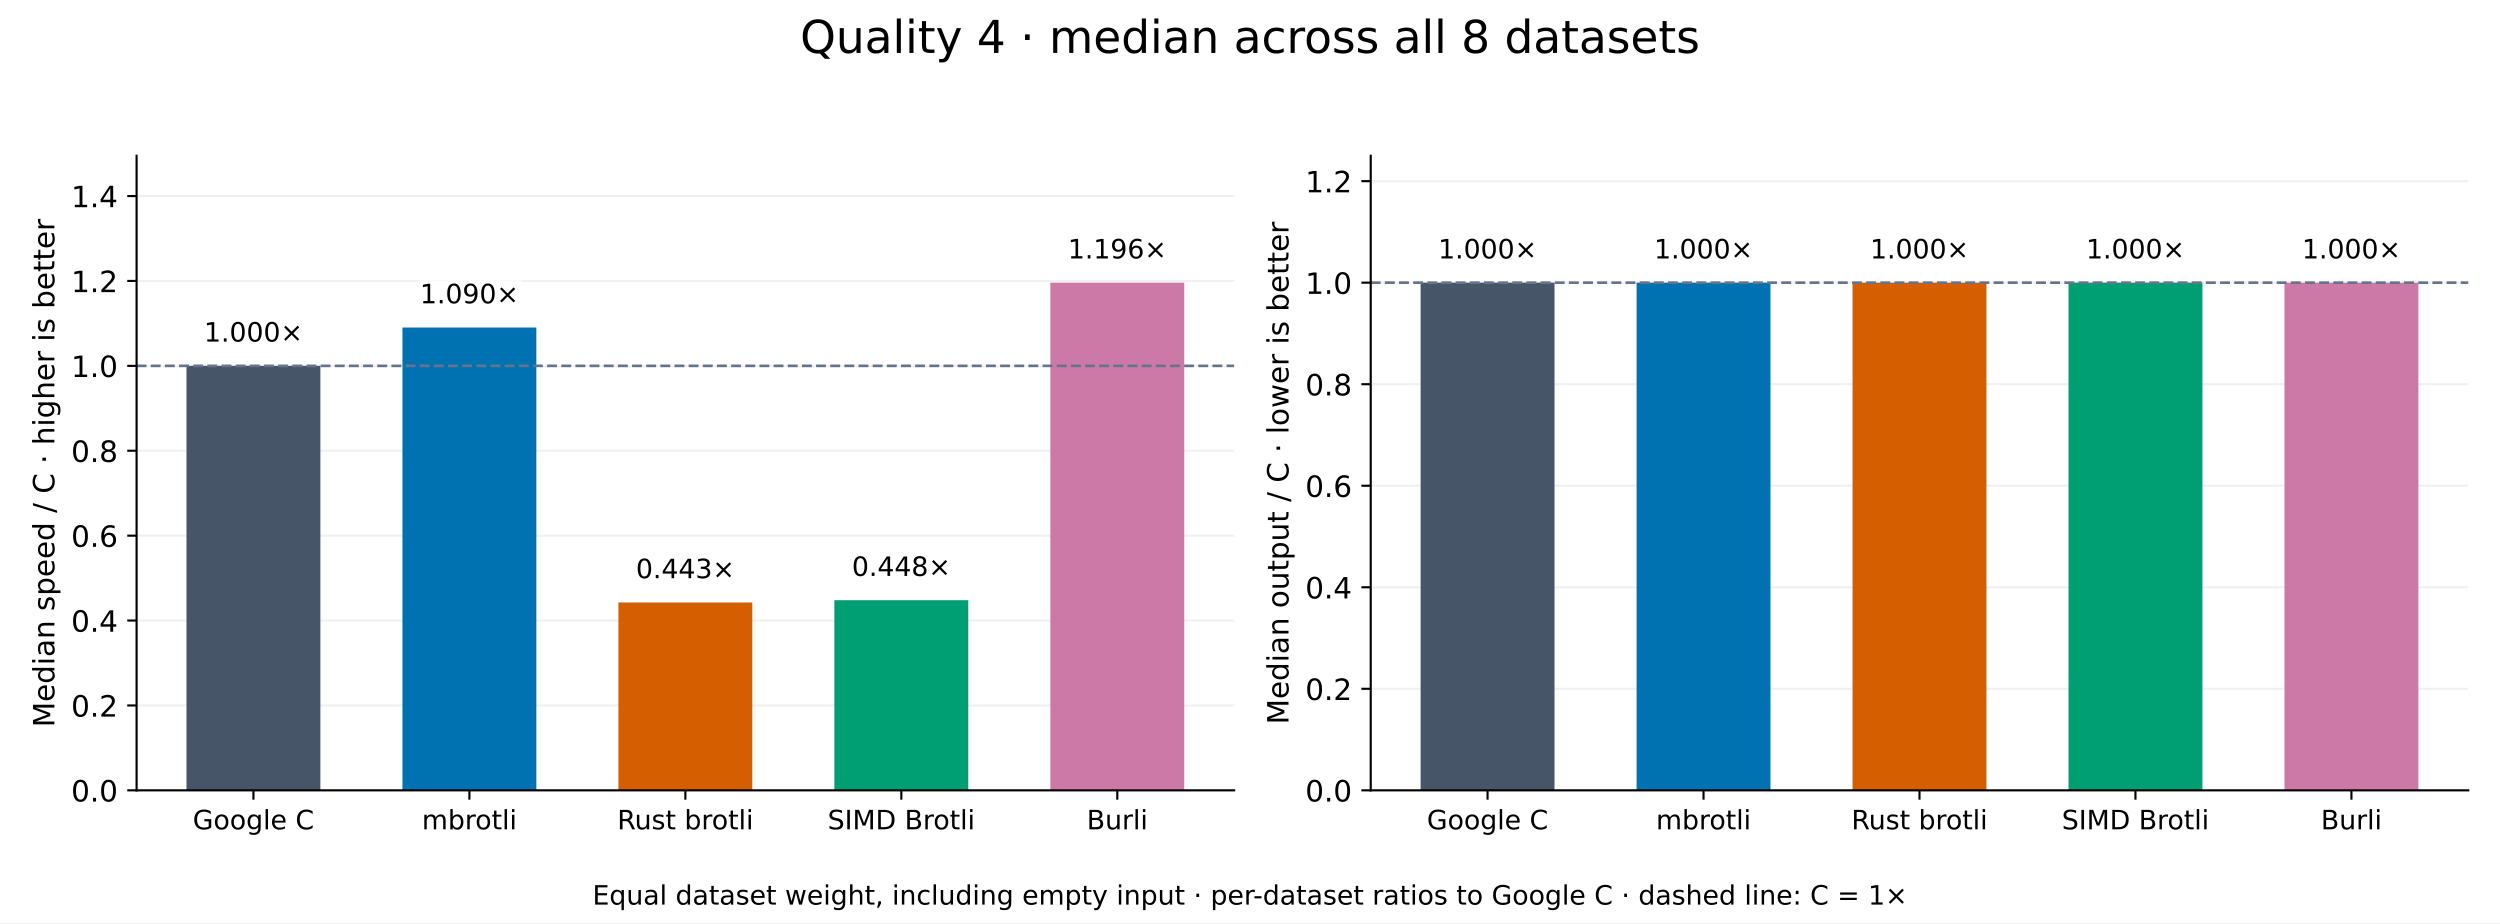
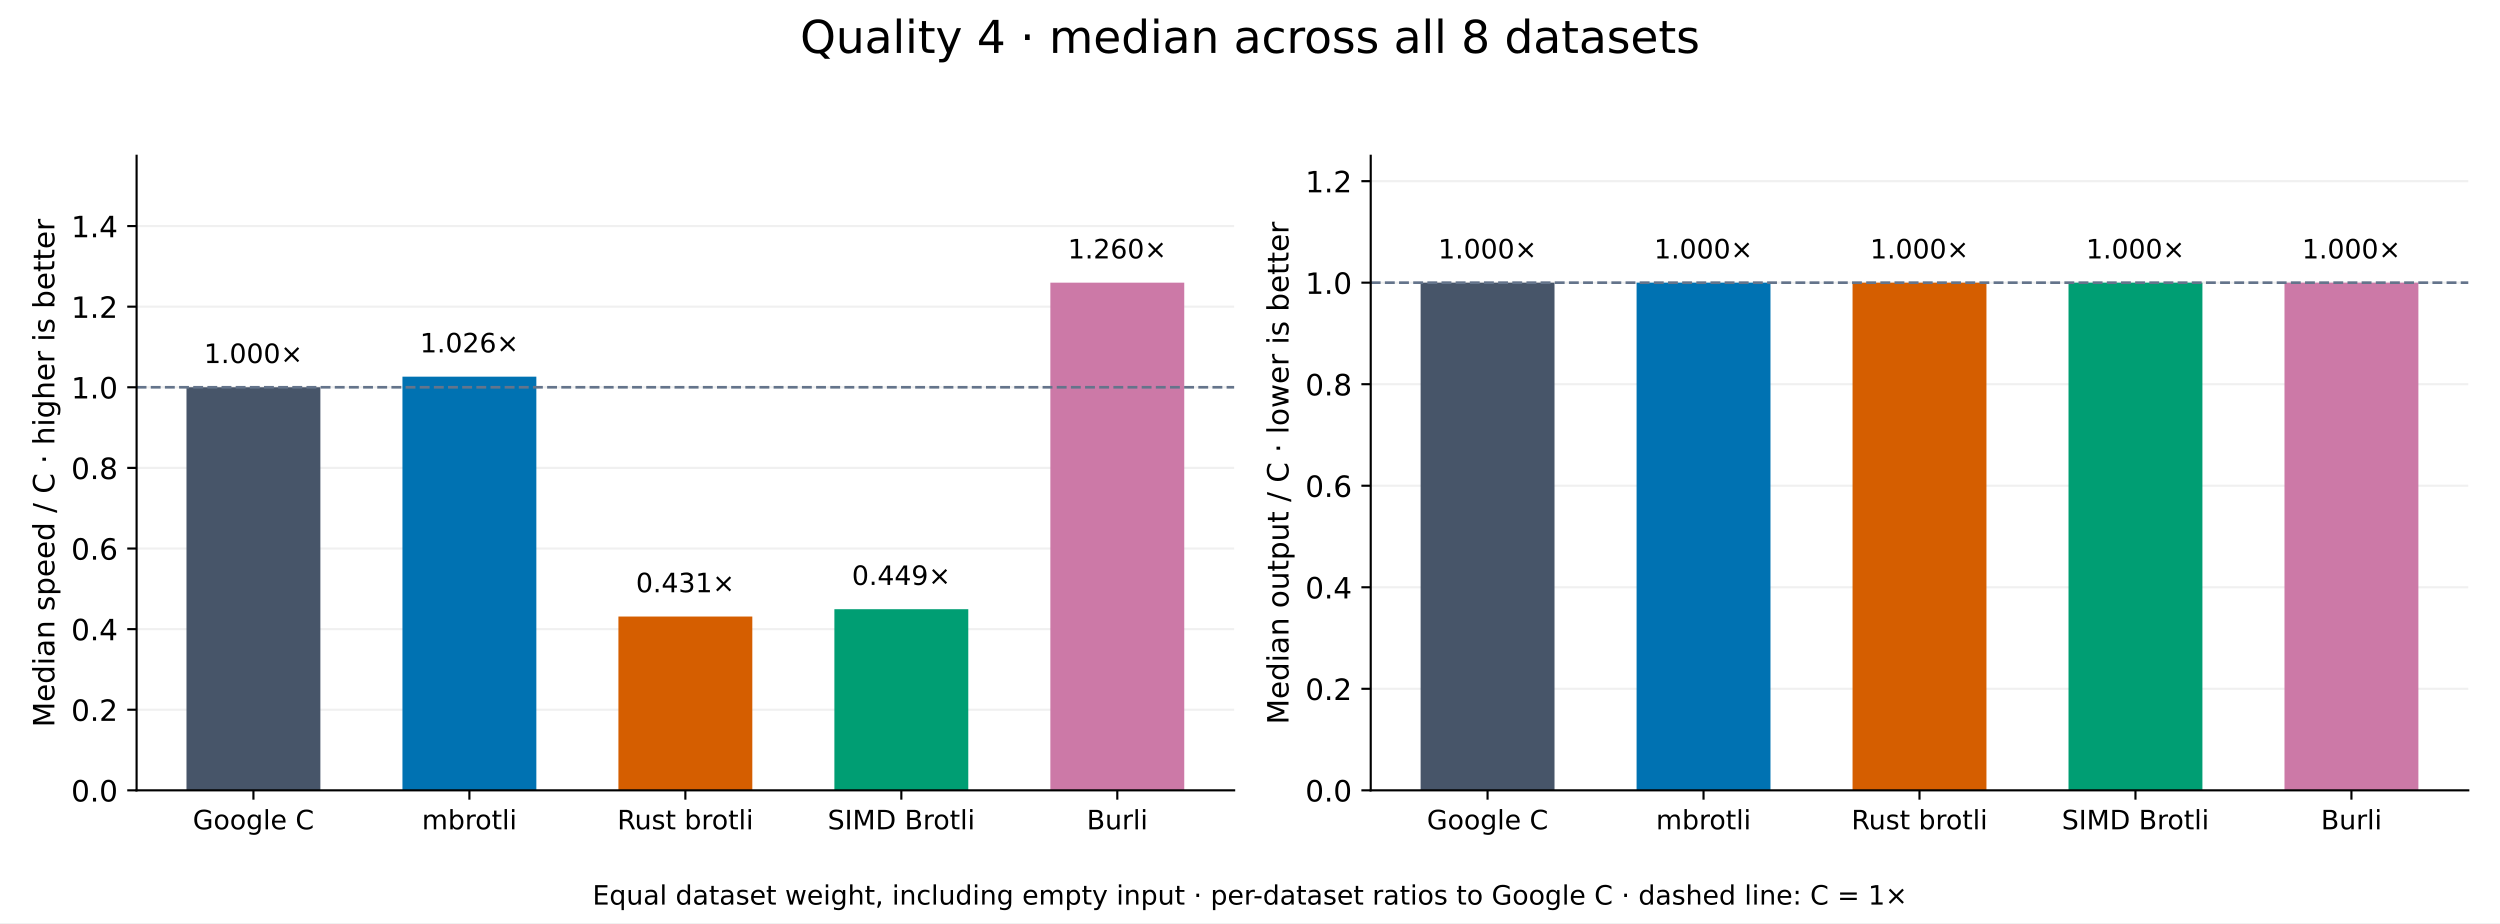
<svg xmlns="http://www.w3.org/2000/svg" xmlns:xlink="http://www.w3.org/1999/xlink" width="936pt" height="345.6pt" viewBox="0 0 936 345.6" version="1.1">
  <defs>
    <style type="text/css">*{stroke-linejoin: round; stroke-linecap: butt}</style>
  </defs>
  <g id="figure_1">
    <g id="patch_1">
      <path d="M 0 345.6 L 936 345.6 L 936 0 L 0 0 z " style="fill: #ffffff" />
    </g>
    <g id="axes_1">
      <g id="patch_2">
        <path d="M 51.14 295.904 L 462.06 295.904 L 462.06 58.32 L 51.14 58.32 z " style="fill: #ffffff" />
      </g>
      <g id="matplotlib.axis_1">
        <g id="xtick_1">
          <g id="line2d_1">
            <defs>
              <path id="m98f23d96c9" d="M 0 0 L 0 3.5 " style="stroke: #000000; stroke-width: 0.8" />
            </defs>
            <g>
              <use xlink:href="#m98f23d96c9" x="94.884" y="295.904" style="stroke: #000000; stroke-width: 0.8" />
            </g>
          </g>
          <g id="text_1">
            <text style="font-size: 10px; font-family: 'DejaVu Sans', 'Bitstream Vera Sans', 'Computer Modern Sans Serif', 'Lucida Grande', 'Verdana', 'Geneva', 'Lucid', 'Arial', 'Helvetica', 'Avant Garde', sans-serif; text-anchor: middle" x="94.884" y="310.502" transform="rotate(-0 94.88414 310.5024)">Google C</text>
          </g>
        </g>
        <g id="xtick_2">
          <g id="line2d_2">
            <g>
              <use xlink:href="#m98f23d96c9" x="175.742" y="295.904" style="stroke: #000000; stroke-width: 0.8" />
            </g>
          </g>
          <g id="text_2">
            <text style="font-size: 10px; font-family: 'DejaVu Sans', 'Bitstream Vera Sans', 'Computer Modern Sans Serif', 'Lucida Grande', 'Verdana', 'Geneva', 'Lucid', 'Arial', 'Helvetica', 'Avant Garde', sans-serif; text-anchor: middle" x="175.742" y="310.502" transform="rotate(-0 175.7421 310.5024)">mbrotli</text>
          </g>
        </g>
        <g id="xtick_3">
          <g id="line2d_3">
            <g>
              <use xlink:href="#m98f23d96c9" x="256.6" y="295.904" style="stroke: #000000; stroke-width: 0.8" />
            </g>
          </g>
          <g id="text_3">
            <text style="font-size: 10px; font-family: 'DejaVu Sans', 'Bitstream Vera Sans', 'Computer Modern Sans Serif', 'Lucida Grande', 'Verdana', 'Geneva', 'Lucid', 'Arial', 'Helvetica', 'Avant Garde', sans-serif; text-anchor: middle" x="256.6" y="310.502" transform="rotate(-0 256.6 310.5024)">Rust brotli</text>
          </g>
        </g>
        <g id="xtick_4">
          <g id="line2d_4">
            <g>
              <use xlink:href="#m98f23d96c9" x="337.458" y="295.904" style="stroke: #000000; stroke-width: 0.8" />
            </g>
          </g>
          <g id="text_4">
            <text style="font-size: 10px; font-family: 'DejaVu Sans', 'Bitstream Vera Sans', 'Computer Modern Sans Serif', 'Lucida Grande', 'Verdana', 'Geneva', 'Lucid', 'Arial', 'Helvetica', 'Avant Garde', sans-serif; text-anchor: middle" x="337.458" y="310.502" transform="rotate(-0 337.4579 310.5024)">SIMD Brotli</text>
          </g>
        </g>
        <g id="xtick_5">
          <g id="line2d_5">
            <g>
              <use xlink:href="#m98f23d96c9" x="418.316" y="295.904" style="stroke: #000000; stroke-width: 0.8" />
            </g>
          </g>
          <g id="text_5">
            <text style="font-size: 10px; font-family: 'DejaVu Sans', 'Bitstream Vera Sans', 'Computer Modern Sans Serif', 'Lucida Grande', 'Verdana', 'Geneva', 'Lucid', 'Arial', 'Helvetica', 'Avant Garde', sans-serif; text-anchor: middle" x="418.316" y="310.502" transform="rotate(-0 418.3159 310.5024)">Burli</text>
          </g>
        </g>
      </g>
      <g id="matplotlib.axis_2">
        <g id="ytick_1">
          <g id="line2d_6">
            <path d="M 51.14 295.904 L 462.06 295.904 " clip-path="url(#p202fe9cc14)" style="fill: none; stroke: #b0b0b0; stroke-opacity: 0.18; stroke-width: 0.8; stroke-linecap: square" />
          </g>
          <g id="line2d_7">
            <defs>
              <path id="m8744dde736" d="M 0 0 L -3.5 0 " style="stroke: #000000; stroke-width: 0.8" />
            </defs>
            <g>
              <use xlink:href="#m8744dde736" x="51.14" y="295.904" style="stroke: #000000; stroke-width: 0.8" />
            </g>
          </g>
          <g id="text_6">
            <text style="font-size: 11px; font-family: 'DejaVu Sans', 'Bitstream Vera Sans', 'Computer Modern Sans Serif', 'Lucida Grande', 'Verdana', 'Geneva', 'Lucid', 'Arial', 'Helvetica', 'Avant Garde', sans-serif; text-anchor: end" x="44.14" y="300.083" transform="rotate(-0 44.14 300.0831)">0.0</text>
          </g>
        </g>
        <g id="ytick_2">
          <g id="line2d_8">
-             <path d="M 51.14 264.118 L 462.06 264.118 " clip-path="url(#p202fe9cc14)" style="fill: none; stroke: #b0b0b0; stroke-opacity: 0.18; stroke-width: 0.8; stroke-linecap: square" />
+             <path d="M 51.14 265.724 L 462.06 265.724 " clip-path="url(#p202fe9cc14)" style="fill: none; stroke: #b0b0b0; stroke-opacity: 0.18; stroke-width: 0.8; stroke-linecap: square" />
          </g>
          <g id="line2d_9">
            <g>
-               <use xlink:href="#m8744dde736" x="51.14" y="264.118" style="stroke: #000000; stroke-width: 0.8" />
+               <use xlink:href="#m8744dde736" x="51.14" y="265.724" style="stroke: #000000; stroke-width: 0.8" />
            </g>
          </g>
          <g id="text_7">
-             <text style="font-size: 11px; font-family: 'DejaVu Sans', 'Bitstream Vera Sans', 'Computer Modern Sans Serif', 'Lucida Grande', 'Verdana', 'Geneva', 'Lucid', 'Arial', 'Helvetica', 'Avant Garde', sans-serif; text-anchor: end" x="44.14" y="268.297" transform="rotate(-0 44.14 268.2973)">0.2</text>
+             <text style="font-size: 11px; font-family: 'DejaVu Sans', 'Bitstream Vera Sans', 'Computer Modern Sans Serif', 'Lucida Grande', 'Verdana', 'Geneva', 'Lucid', 'Arial', 'Helvetica', 'Avant Garde', sans-serif; text-anchor: end" x="44.14" y="269.903" transform="rotate(-0 44.14 269.9028)">0.2</text>
          </g>
        </g>
        <g id="ytick_3">
          <g id="line2d_10">
-             <path d="M 51.14 232.332 L 462.06 232.332 " clip-path="url(#p202fe9cc14)" style="fill: none; stroke: #b0b0b0; stroke-opacity: 0.18; stroke-width: 0.8; stroke-linecap: square" />
+             <path d="M 51.14 235.543 L 462.06 235.543 " clip-path="url(#p202fe9cc14)" style="fill: none; stroke: #b0b0b0; stroke-opacity: 0.18; stroke-width: 0.8; stroke-linecap: square" />
          </g>
          <g id="line2d_11">
            <g>
-               <use xlink:href="#m8744dde736" x="51.14" y="232.332" style="stroke: #000000; stroke-width: 0.8" />
+               <use xlink:href="#m8744dde736" x="51.14" y="235.543" style="stroke: #000000; stroke-width: 0.8" />
            </g>
          </g>
          <g id="text_8">
-             <text style="font-size: 11px; font-family: 'DejaVu Sans', 'Bitstream Vera Sans', 'Computer Modern Sans Serif', 'Lucida Grande', 'Verdana', 'Geneva', 'Lucid', 'Arial', 'Helvetica', 'Avant Garde', sans-serif; text-anchor: end" x="44.14" y="236.511" transform="rotate(-0 44.14 236.5115)">0.4</text>
+             <text style="font-size: 11px; font-family: 'DejaVu Sans', 'Bitstream Vera Sans', 'Computer Modern Sans Serif', 'Lucida Grande', 'Verdana', 'Geneva', 'Lucid', 'Arial', 'Helvetica', 'Avant Garde', sans-serif; text-anchor: end" x="44.14" y="239.722" transform="rotate(-0 44.14 239.7225)">0.4</text>
          </g>
        </g>
        <g id="ytick_4">
          <g id="line2d_12">
-             <path d="M 51.14 200.546 L 462.06 200.546 " clip-path="url(#p202fe9cc14)" style="fill: none; stroke: #b0b0b0; stroke-opacity: 0.18; stroke-width: 0.8; stroke-linecap: square" />
+             <path d="M 51.14 205.363 L 462.06 205.363 " clip-path="url(#p202fe9cc14)" style="fill: none; stroke: #b0b0b0; stroke-opacity: 0.18; stroke-width: 0.8; stroke-linecap: square" />
          </g>
          <g id="line2d_13">
            <g>
-               <use xlink:href="#m8744dde736" x="51.14" y="200.546" style="stroke: #000000; stroke-width: 0.8" />
+               <use xlink:href="#m8744dde736" x="51.14" y="205.363" style="stroke: #000000; stroke-width: 0.8" />
            </g>
          </g>
          <g id="text_9">
-             <text style="font-size: 11px; font-family: 'DejaVu Sans', 'Bitstream Vera Sans', 'Computer Modern Sans Serif', 'Lucida Grande', 'Verdana', 'Geneva', 'Lucid', 'Arial', 'Helvetica', 'Avant Garde', sans-serif; text-anchor: end" x="44.14" y="204.726" transform="rotate(-0 44.14 204.7256)">0.6</text>
+             <text style="font-size: 11px; font-family: 'DejaVu Sans', 'Bitstream Vera Sans', 'Computer Modern Sans Serif', 'Lucida Grande', 'Verdana', 'Geneva', 'Lucid', 'Arial', 'Helvetica', 'Avant Garde', sans-serif; text-anchor: end" x="44.14" y="209.542" transform="rotate(-0 44.14 209.5421)">0.6</text>
          </g>
        </g>
        <g id="ytick_5">
          <g id="line2d_14">
-             <path d="M 51.14 168.761 L 462.06 168.761 " clip-path="url(#p202fe9cc14)" style="fill: none; stroke: #b0b0b0; stroke-opacity: 0.18; stroke-width: 0.8; stroke-linecap: square" />
+             <path d="M 51.14 175.183 L 462.06 175.183 " clip-path="url(#p202fe9cc14)" style="fill: none; stroke: #b0b0b0; stroke-opacity: 0.18; stroke-width: 0.8; stroke-linecap: square" />
          </g>
          <g id="line2d_15">
            <g>
-               <use xlink:href="#m8744dde736" x="51.14" y="168.761" style="stroke: #000000; stroke-width: 0.8" />
+               <use xlink:href="#m8744dde736" x="51.14" y="175.183" style="stroke: #000000; stroke-width: 0.8" />
            </g>
          </g>
          <g id="text_10">
-             <text style="font-size: 11px; font-family: 'DejaVu Sans', 'Bitstream Vera Sans', 'Computer Modern Sans Serif', 'Lucida Grande', 'Verdana', 'Geneva', 'Lucid', 'Arial', 'Helvetica', 'Avant Garde', sans-serif; text-anchor: end" x="44.14" y="172.94" transform="rotate(-0 44.14 172.9398)">0.8</text>
+             <text style="font-size: 11px; font-family: 'DejaVu Sans', 'Bitstream Vera Sans', 'Computer Modern Sans Serif', 'Lucida Grande', 'Verdana', 'Geneva', 'Lucid', 'Arial', 'Helvetica', 'Avant Garde', sans-serif; text-anchor: end" x="44.14" y="179.362" transform="rotate(-0 44.14 179.3618)">0.8</text>
          </g>
        </g>
        <g id="ytick_6">
          <g id="line2d_16">
-             <path d="M 51.14 136.975 L 462.06 136.975 " clip-path="url(#p202fe9cc14)" style="fill: none; stroke: #b0b0b0; stroke-opacity: 0.18; stroke-width: 0.8; stroke-linecap: square" />
+             <path d="M 51.14 145.002 L 462.06 145.002 " clip-path="url(#p202fe9cc14)" style="fill: none; stroke: #b0b0b0; stroke-opacity: 0.18; stroke-width: 0.8; stroke-linecap: square" />
          </g>
          <g id="line2d_17">
            <g>
-               <use xlink:href="#m8744dde736" x="51.14" y="136.975" style="stroke: #000000; stroke-width: 0.8" />
+               <use xlink:href="#m8744dde736" x="51.14" y="145.002" style="stroke: #000000; stroke-width: 0.8" />
            </g>
          </g>
          <g id="text_11">
-             <text style="font-size: 11px; font-family: 'DejaVu Sans', 'Bitstream Vera Sans', 'Computer Modern Sans Serif', 'Lucida Grande', 'Verdana', 'Geneva', 'Lucid', 'Arial', 'Helvetica', 'Avant Garde', sans-serif; text-anchor: end" x="44.14" y="141.154" transform="rotate(-0 44.14 141.1539)">1.0</text>
+             <text style="font-size: 11px; font-family: 'DejaVu Sans', 'Bitstream Vera Sans', 'Computer Modern Sans Serif', 'Lucida Grande', 'Verdana', 'Geneva', 'Lucid', 'Arial', 'Helvetica', 'Avant Garde', sans-serif; text-anchor: end" x="44.14" y="149.181" transform="rotate(-0 44.14 149.1815)">1.0</text>
          </g>
        </g>
        <g id="ytick_7">
          <g id="line2d_18">
-             <path d="M 51.14 105.189 L 462.06 105.189 " clip-path="url(#p202fe9cc14)" style="fill: none; stroke: #b0b0b0; stroke-opacity: 0.18; stroke-width: 0.8; stroke-linecap: square" />
+             <path d="M 51.14 114.822 L 462.06 114.822 " clip-path="url(#p202fe9cc14)" style="fill: none; stroke: #b0b0b0; stroke-opacity: 0.18; stroke-width: 0.8; stroke-linecap: square" />
          </g>
          <g id="line2d_19">
            <g>
-               <use xlink:href="#m8744dde736" x="51.14" y="105.189" style="stroke: #000000; stroke-width: 0.8" />
+               <use xlink:href="#m8744dde736" x="51.14" y="114.822" style="stroke: #000000; stroke-width: 0.8" />
            </g>
          </g>
          <g id="text_12">
-             <text style="font-size: 11px; font-family: 'DejaVu Sans', 'Bitstream Vera Sans', 'Computer Modern Sans Serif', 'Lucida Grande', 'Verdana', 'Geneva', 'Lucid', 'Arial', 'Helvetica', 'Avant Garde', sans-serif; text-anchor: end" x="44.14" y="109.368" transform="rotate(-0 44.14 109.3681)">1.2</text>
+             <text style="font-size: 11px; font-family: 'DejaVu Sans', 'Bitstream Vera Sans', 'Computer Modern Sans Serif', 'Lucida Grande', 'Verdana', 'Geneva', 'Lucid', 'Arial', 'Helvetica', 'Avant Garde', sans-serif; text-anchor: end" x="44.14" y="119.001" transform="rotate(-0 44.14 119.0011)">1.2</text>
          </g>
        </g>
        <g id="ytick_8">
          <g id="line2d_20">
-             <path d="M 51.14 73.403 L 462.06 73.403 " clip-path="url(#p202fe9cc14)" style="fill: none; stroke: #b0b0b0; stroke-opacity: 0.18; stroke-width: 0.8; stroke-linecap: square" />
+             <path d="M 51.14 84.642 L 462.06 84.642 " clip-path="url(#p202fe9cc14)" style="fill: none; stroke: #b0b0b0; stroke-opacity: 0.18; stroke-width: 0.8; stroke-linecap: square" />
          </g>
          <g id="line2d_21">
            <g>
-               <use xlink:href="#m8744dde736" x="51.14" y="73.403" style="stroke: #000000; stroke-width: 0.8" />
+               <use xlink:href="#m8744dde736" x="51.14" y="84.642" style="stroke: #000000; stroke-width: 0.8" />
            </g>
          </g>
          <g id="text_13">
-             <text style="font-size: 11px; font-family: 'DejaVu Sans', 'Bitstream Vera Sans', 'Computer Modern Sans Serif', 'Lucida Grande', 'Verdana', 'Geneva', 'Lucid', 'Arial', 'Helvetica', 'Avant Garde', sans-serif; text-anchor: end" x="44.14" y="77.582" transform="rotate(-0 44.14 77.58223)">1.4</text>
+             <text style="font-size: 11px; font-family: 'DejaVu Sans', 'Bitstream Vera Sans', 'Computer Modern Sans Serif', 'Lucida Grande', 'Verdana', 'Geneva', 'Lucid', 'Arial', 'Helvetica', 'Avant Garde', sans-serif; text-anchor: end" x="44.14" y="88.821" transform="rotate(-0 44.14 88.82081)">1.4</text>
          </g>
        </g>
        <g id="text_14">
          <text style="font-size: 11px; font-family: 'DejaVu Sans', 'Bitstream Vera Sans', 'Computer Modern Sans Serif', 'Lucida Grande', 'Verdana', 'Geneva', 'Lucid', 'Arial', 'Helvetica', 'Avant Garde', sans-serif; text-anchor: middle" x="20.359" y="177.112" transform="rotate(-90 20.35891 177.112)">Median speed / C · higher is better</text>
        </g>
      </g>
      <g id="patch_3">
-         <path d="M 69.818 295.904 L 119.95 295.904 L 119.95 136.975 L 69.818 136.975 z " clip-path="url(#p202fe9cc14)" style="fill: #475569" />
+         <path d="M 69.818 295.904 L 119.95 295.904 L 119.95 145.002 L 69.818 145.002 z " clip-path="url(#p202fe9cc14)" style="fill: #475569" />
      </g>
      <g id="patch_4">
-         <path d="M 150.676 295.904 L 200.808 295.904 L 200.808 122.64 L 150.676 122.64 z " clip-path="url(#p202fe9cc14)" style="fill: #0072b2" />
+         <path d="M 150.676 295.904 L 200.808 295.904 L 200.808 141.022 L 150.676 141.022 z " clip-path="url(#p202fe9cc14)" style="fill: #0072b2" />
      </g>
      <g id="patch_5">
-         <path d="M 231.534 295.904 L 281.666 295.904 L 281.666 225.56 L 231.534 225.56 z " clip-path="url(#p202fe9cc14)" style="fill: #d55e00" />
+         <path d="M 231.534 295.904 L 281.666 295.904 L 281.666 230.818 L 231.534 230.818 z " clip-path="url(#p202fe9cc14)" style="fill: #d55e00" />
      </g>
      <g id="patch_6">
-         <path d="M 312.392 295.904 L 362.524 295.904 L 362.524 224.707 L 312.392 224.707 z " clip-path="url(#p202fe9cc14)" style="fill: #009e73" />
+         <path d="M 312.392 295.904 L 362.524 295.904 L 362.524 228.08 L 312.392 228.08 z " clip-path="url(#p202fe9cc14)" style="fill: #009e73" />
      </g>
      <g id="patch_7">
        <path d="M 393.25 295.904 L 443.382 295.904 L 443.382 105.837 L 393.25 105.837 z " clip-path="url(#p202fe9cc14)" style="fill: #cc79a7" />
      </g>
      <g id="line2d_22">
-         <path d="M 51.14 136.975 L 462.06 136.975 " clip-path="url(#p202fe9cc14)" style="fill: none; stroke-dasharray: 3.7,1.6; stroke-dashoffset: 0; stroke: #64748b" />
+         <path d="M 51.14 145.002 L 462.06 145.002 " clip-path="url(#p202fe9cc14)" style="fill: none; stroke-dasharray: 3.7,1.6; stroke-dashoffset: 0; stroke: #64748b" />
      </g>
      <g id="patch_8">
        <path d="M 51.14 295.904 L 51.14 58.32 " style="fill: none; stroke: #000000; stroke-width: 0.8; stroke-linejoin: miter; stroke-linecap: square" />
      </g>
      <g id="patch_9">
        <path d="M 51.14 295.904 L 462.06 295.904 " style="fill: none; stroke: #000000; stroke-width: 0.8; stroke-linejoin: miter; stroke-linecap: square" />
      </g>
      <g id="text_15">
        <g id="patch_10">
-           <path d="M 75.38 130.975 L 114.388 130.975 L 114.388 119.297 L 75.38 119.297 z " style="fill: #ffffff; opacity: 0.9" />
-         </g>
-         <text style="font-size: 10px; font-family: 'DejaVu Sans', 'Bitstream Vera Sans', 'Computer Modern Sans Serif', 'Lucida Grande', 'Verdana', 'Geneva', 'Lucid', 'Arial', 'Helvetica', 'Avant Garde', sans-serif; text-anchor: middle" x="94.884" y="127.895" transform="rotate(-0 94.88414 127.8951)">1.000×</text>
+           <path d="M 75.38 139.002 L 114.388 139.002 L 114.388 127.324 L 75.38 127.324 z " style="fill: #ffffff; opacity: 0.9" />
+         </g>
+         <text style="font-size: 10px; font-family: 'DejaVu Sans', 'Bitstream Vera Sans', 'Computer Modern Sans Serif', 'Lucida Grande', 'Verdana', 'Geneva', 'Lucid', 'Arial', 'Helvetica', 'Avant Garde', sans-serif; text-anchor: middle" x="94.884" y="135.923" transform="rotate(-0 94.88414 135.9227)">1.000×</text>
      </g>
      <g id="text_16">
        <g id="patch_11">
-           <path d="M 156.238 116.64 L 195.246 116.64 L 195.246 104.962 L 156.238 104.962 z " style="fill: #ffffff; opacity: 0.9" />
-         </g>
-         <text style="font-size: 10px; font-family: 'DejaVu Sans', 'Bitstream Vera Sans', 'Computer Modern Sans Serif', 'Lucida Grande', 'Verdana', 'Geneva', 'Lucid', 'Arial', 'Helvetica', 'Avant Garde', sans-serif; text-anchor: middle" x="175.742" y="113.56" transform="rotate(-0 175.7421 113.5602)">1.090×</text>
+           <path d="M 156.238 135.022 L 195.246 135.022 L 195.246 123.344 L 156.238 123.344 z " style="fill: #ffffff; opacity: 0.9" />
+         </g>
+         <text style="font-size: 10px; font-family: 'DejaVu Sans', 'Bitstream Vera Sans', 'Computer Modern Sans Serif', 'Lucida Grande', 'Verdana', 'Geneva', 'Lucid', 'Arial', 'Helvetica', 'Avant Garde', sans-serif; text-anchor: middle" x="175.742" y="131.943" transform="rotate(-0 175.7421 131.9427)">1.026×</text>
      </g>
      <g id="text_17">
        <g id="patch_12">
-           <path d="M 237.096 219.56 L 276.104 219.56 L 276.104 207.882 L 237.096 207.882 z " style="fill: #ffffff; opacity: 0.9" />
-         </g>
-         <text style="font-size: 10px; font-family: 'DejaVu Sans', 'Bitstream Vera Sans', 'Computer Modern Sans Serif', 'Lucida Grande', 'Verdana', 'Geneva', 'Lucid', 'Arial', 'Helvetica', 'Avant Garde', sans-serif; text-anchor: middle" x="256.6" y="216.48" transform="rotate(-0 256.6 216.4803)">0.443×</text>
+           <path d="M 237.096 224.818 L 276.104 224.818 L 276.104 213.14 L 237.096 213.14 z " style="fill: #ffffff; opacity: 0.9" />
+         </g>
+         <text style="font-size: 10px; font-family: 'DejaVu Sans', 'Bitstream Vera Sans', 'Computer Modern Sans Serif', 'Lucida Grande', 'Verdana', 'Geneva', 'Lucid', 'Arial', 'Helvetica', 'Avant Garde', sans-serif; text-anchor: middle" x="256.6" y="221.739" transform="rotate(-0 256.6 221.7388)">0.431×</text>
      </g>
      <g id="text_18">
        <g id="patch_13">
-           <path d="M 317.954 218.707 L 356.962 218.707 L 356.962 207.029 L 317.954 207.029 z " style="fill: #ffffff; opacity: 0.9" />
-         </g>
-         <text style="font-size: 10px; font-family: 'DejaVu Sans', 'Bitstream Vera Sans', 'Computer Modern Sans Serif', 'Lucida Grande', 'Verdana', 'Geneva', 'Lucid', 'Arial', 'Helvetica', 'Avant Garde', sans-serif; text-anchor: middle" x="337.458" y="215.627" transform="rotate(-0 337.4579 215.6274)">0.448×</text>
+           <path d="M 317.954 222.08 L 356.962 222.08 L 356.962 210.402 L 317.954 210.402 z " style="fill: #ffffff; opacity: 0.9" />
+         </g>
+         <text style="font-size: 10px; font-family: 'DejaVu Sans', 'Bitstream Vera Sans', 'Computer Modern Sans Serif', 'Lucida Grande', 'Verdana', 'Geneva', 'Lucid', 'Arial', 'Helvetica', 'Avant Garde', sans-serif; text-anchor: middle" x="337.458" y="219" transform="rotate(-0 337.4579 219.0002)">0.449×</text>
      </g>
      <g id="text_19">
        <g id="patch_14">
          <path d="M 398.812 99.837 L 437.82 99.837 L 437.82 88.159 L 398.812 88.159 z " style="fill: #ffffff; opacity: 0.9" />
        </g>
-         <text style="font-size: 10px; font-family: 'DejaVu Sans', 'Bitstream Vera Sans', 'Computer Modern Sans Serif', 'Lucida Grande', 'Verdana', 'Geneva', 'Lucid', 'Arial', 'Helvetica', 'Avant Garde', sans-serif; text-anchor: middle" x="418.316" y="96.757" transform="rotate(-0 418.3159 96.75711)">1.196×</text>
+         <text style="font-size: 10px; font-family: 'DejaVu Sans', 'Bitstream Vera Sans', 'Computer Modern Sans Serif', 'Lucida Grande', 'Verdana', 'Geneva', 'Lucid', 'Arial', 'Helvetica', 'Avant Garde', sans-serif; text-anchor: middle" x="418.316" y="96.757" transform="rotate(-0 418.3159 96.75711)">1.260×</text>
      </g>
    </g>
    <g id="axes_2">
      <g id="patch_15">
        <path d="M 513.2 295.904 L 924.12 295.904 L 924.12 58.32 L 513.2 58.32 z " style="fill: #ffffff" />
      </g>
      <g id="matplotlib.axis_3">
        <g id="xtick_6">
          <g id="line2d_23">
            <g>
              <use xlink:href="#m98f23d96c9" x="556.944" y="295.904" style="stroke: #000000; stroke-width: 0.8" />
            </g>
          </g>
          <g id="text_20">
            <text style="font-size: 10px; font-family: 'DejaVu Sans', 'Bitstream Vera Sans', 'Computer Modern Sans Serif', 'Lucida Grande', 'Verdana', 'Geneva', 'Lucid', 'Arial', 'Helvetica', 'Avant Garde', sans-serif; text-anchor: middle" x="556.944" y="310.502" transform="rotate(-0 556.9441 310.5024)">Google C</text>
          </g>
        </g>
        <g id="xtick_7">
          <g id="line2d_24">
            <g>
              <use xlink:href="#m98f23d96c9" x="637.802" y="295.904" style="stroke: #000000; stroke-width: 0.8" />
            </g>
          </g>
          <g id="text_21">
            <text style="font-size: 10px; font-family: 'DejaVu Sans', 'Bitstream Vera Sans', 'Computer Modern Sans Serif', 'Lucida Grande', 'Verdana', 'Geneva', 'Lucid', 'Arial', 'Helvetica', 'Avant Garde', sans-serif; text-anchor: middle" x="637.802" y="310.502" transform="rotate(-0 637.8021 310.5024)">mbrotli</text>
          </g>
        </g>
        <g id="xtick_8">
          <g id="line2d_25">
            <g>
              <use xlink:href="#m98f23d96c9" x="718.66" y="295.904" style="stroke: #000000; stroke-width: 0.8" />
            </g>
          </g>
          <g id="text_22">
            <text style="font-size: 10px; font-family: 'DejaVu Sans', 'Bitstream Vera Sans', 'Computer Modern Sans Serif', 'Lucida Grande', 'Verdana', 'Geneva', 'Lucid', 'Arial', 'Helvetica', 'Avant Garde', sans-serif; text-anchor: middle" x="718.66" y="310.502" transform="rotate(-0 718.66 310.5024)">Rust brotli</text>
          </g>
        </g>
        <g id="xtick_9">
          <g id="line2d_26">
            <g>
              <use xlink:href="#m98f23d96c9" x="799.518" y="295.904" style="stroke: #000000; stroke-width: 0.8" />
            </g>
          </g>
          <g id="text_23">
            <text style="font-size: 10px; font-family: 'DejaVu Sans', 'Bitstream Vera Sans', 'Computer Modern Sans Serif', 'Lucida Grande', 'Verdana', 'Geneva', 'Lucid', 'Arial', 'Helvetica', 'Avant Garde', sans-serif; text-anchor: middle" x="799.518" y="310.502" transform="rotate(-0 799.5179 310.5024)">SIMD Brotli</text>
          </g>
        </g>
        <g id="xtick_10">
          <g id="line2d_27">
            <g>
              <use xlink:href="#m98f23d96c9" x="880.376" y="295.904" style="stroke: #000000; stroke-width: 0.8" />
            </g>
          </g>
          <g id="text_24">
            <text style="font-size: 10px; font-family: 'DejaVu Sans', 'Bitstream Vera Sans', 'Computer Modern Sans Serif', 'Lucida Grande', 'Verdana', 'Geneva', 'Lucid', 'Arial', 'Helvetica', 'Avant Garde', sans-serif; text-anchor: middle" x="880.376" y="310.502" transform="rotate(-0 880.3759 310.5024)">Burli</text>
          </g>
        </g>
      </g>
      <g id="matplotlib.axis_4">
        <g id="ytick_9">
          <g id="line2d_28">
            <path d="M 513.2 295.904 L 924.12 295.904 " clip-path="url(#p915fbcf54a)" style="fill: none; stroke: #b0b0b0; stroke-opacity: 0.18; stroke-width: 0.8; stroke-linecap: square" />
          </g>
          <g id="line2d_29">
            <g>
              <use xlink:href="#m8744dde736" x="513.2" y="295.904" style="stroke: #000000; stroke-width: 0.8" />
            </g>
          </g>
          <g id="text_25">
            <text style="font-size: 11px; font-family: 'DejaVu Sans', 'Bitstream Vera Sans', 'Computer Modern Sans Serif', 'Lucida Grande', 'Verdana', 'Geneva', 'Lucid', 'Arial', 'Helvetica', 'Avant Garde', sans-serif; text-anchor: end" x="506.2" y="300.083" transform="rotate(-0 506.2 300.0831)">0.0</text>
          </g>
        </g>
        <g id="ytick_10">
          <g id="line2d_30">
            <path d="M 513.2 257.891 L 924.12 257.891 " clip-path="url(#p915fbcf54a)" style="fill: none; stroke: #b0b0b0; stroke-opacity: 0.18; stroke-width: 0.8; stroke-linecap: square" />
          </g>
          <g id="line2d_31">
            <g>
              <use xlink:href="#m8744dde736" x="513.2" y="257.891" style="stroke: #000000; stroke-width: 0.8" />
            </g>
          </g>
          <g id="text_26">
            <text style="font-size: 11px; font-family: 'DejaVu Sans', 'Bitstream Vera Sans', 'Computer Modern Sans Serif', 'Lucida Grande', 'Verdana', 'Geneva', 'Lucid', 'Arial', 'Helvetica', 'Avant Garde', sans-serif; text-anchor: end" x="506.2" y="262.07" transform="rotate(-0 506.2 262.0705)">0.2</text>
          </g>
        </g>
        <g id="ytick_11">
          <g id="line2d_32">
            <path d="M 513.2 219.879 L 924.12 219.879 " clip-path="url(#p915fbcf54a)" style="fill: none; stroke: #b0b0b0; stroke-opacity: 0.18; stroke-width: 0.8; stroke-linecap: square" />
          </g>
          <g id="line2d_33">
            <g>
              <use xlink:href="#m8744dde736" x="513.2" y="219.879" style="stroke: #000000; stroke-width: 0.8" />
            </g>
          </g>
          <g id="text_27">
            <text style="font-size: 11px; font-family: 'DejaVu Sans', 'Bitstream Vera Sans', 'Computer Modern Sans Serif', 'Lucida Grande', 'Verdana', 'Geneva', 'Lucid', 'Arial', 'Helvetica', 'Avant Garde', sans-serif; text-anchor: end" x="506.2" y="224.058" transform="rotate(-0 506.2 224.0579)">0.4</text>
          </g>
        </g>
        <g id="ytick_12">
          <g id="line2d_34">
            <path d="M 513.2 181.866 L 924.12 181.866 " clip-path="url(#p915fbcf54a)" style="fill: none; stroke: #b0b0b0; stroke-opacity: 0.18; stroke-width: 0.8; stroke-linecap: square" />
          </g>
          <g id="line2d_35">
            <g>
              <use xlink:href="#m8744dde736" x="513.2" y="181.866" style="stroke: #000000; stroke-width: 0.8" />
            </g>
          </g>
          <g id="text_28">
            <text style="font-size: 11px; font-family: 'DejaVu Sans', 'Bitstream Vera Sans', 'Computer Modern Sans Serif', 'Lucida Grande', 'Verdana', 'Geneva', 'Lucid', 'Arial', 'Helvetica', 'Avant Garde', sans-serif; text-anchor: end" x="506.2" y="186.045" transform="rotate(-0 506.2 186.0452)">0.6</text>
          </g>
        </g>
        <g id="ytick_13">
          <g id="line2d_36">
            <path d="M 513.2 143.853 L 924.12 143.853 " clip-path="url(#p915fbcf54a)" style="fill: none; stroke: #b0b0b0; stroke-opacity: 0.18; stroke-width: 0.8; stroke-linecap: square" />
          </g>
          <g id="line2d_37">
            <g>
              <use xlink:href="#m8744dde736" x="513.2" y="143.853" style="stroke: #000000; stroke-width: 0.8" />
            </g>
          </g>
          <g id="text_29">
            <text style="font-size: 11px; font-family: 'DejaVu Sans', 'Bitstream Vera Sans', 'Computer Modern Sans Serif', 'Lucida Grande', 'Verdana', 'Geneva', 'Lucid', 'Arial', 'Helvetica', 'Avant Garde', sans-serif; text-anchor: end" x="506.2" y="148.033" transform="rotate(-0 506.2 148.0326)">0.8</text>
          </g>
        </g>
        <g id="ytick_14">
          <g id="line2d_38">
            <path d="M 513.2 105.841 L 924.12 105.841 " clip-path="url(#p915fbcf54a)" style="fill: none; stroke: #b0b0b0; stroke-opacity: 0.18; stroke-width: 0.8; stroke-linecap: square" />
          </g>
          <g id="line2d_39">
            <g>
              <use xlink:href="#m8744dde736" x="513.2" y="105.841" style="stroke: #000000; stroke-width: 0.8" />
            </g>
          </g>
          <g id="text_30">
            <text style="font-size: 11px; font-family: 'DejaVu Sans', 'Bitstream Vera Sans', 'Computer Modern Sans Serif', 'Lucida Grande', 'Verdana', 'Geneva', 'Lucid', 'Arial', 'Helvetica', 'Avant Garde', sans-serif; text-anchor: end" x="506.2" y="110.02" transform="rotate(-0 506.2 110.0199)">1.0</text>
          </g>
        </g>
        <g id="ytick_15">
          <g id="line2d_40">
            <path d="M 513.2 67.828 L 924.12 67.828 " clip-path="url(#p915fbcf54a)" style="fill: none; stroke: #b0b0b0; stroke-opacity: 0.18; stroke-width: 0.8; stroke-linecap: square" />
          </g>
          <g id="line2d_41">
            <g>
              <use xlink:href="#m8744dde736" x="513.2" y="67.828" style="stroke: #000000; stroke-width: 0.8" />
            </g>
          </g>
          <g id="text_31">
            <text style="font-size: 11px; font-family: 'DejaVu Sans', 'Bitstream Vera Sans', 'Computer Modern Sans Serif', 'Lucida Grande', 'Verdana', 'Geneva', 'Lucid', 'Arial', 'Helvetica', 'Avant Garde', sans-serif; text-anchor: end" x="506.2" y="72.007" transform="rotate(-0 506.2 72.00729)">1.2</text>
          </g>
        </g>
        <g id="text_32">
          <text style="font-size: 11px; font-family: 'DejaVu Sans', 'Bitstream Vera Sans', 'Computer Modern Sans Serif', 'Lucida Grande', 'Verdana', 'Geneva', 'Lucid', 'Arial', 'Helvetica', 'Avant Garde', sans-serif; text-anchor: middle" x="482.419" y="177.112" transform="rotate(-90 482.4189 177.112)">Median output / C · lower is better</text>
        </g>
      </g>
      <g id="patch_16">
        <path d="M 531.878 295.904 L 582.01 295.904 L 582.01 105.841 L 531.878 105.841 z " clip-path="url(#p915fbcf54a)" style="fill: #475569" />
      </g>
      <g id="patch_17">
        <path d="M 612.736 295.904 L 662.868 295.904 L 662.868 105.841 L 612.736 105.841 z " clip-path="url(#p915fbcf54a)" style="fill: #0072b2" />
      </g>
      <g id="patch_18">
        <path d="M 693.594 295.904 L 743.726 295.904 L 743.726 105.841 L 693.594 105.841 z " clip-path="url(#p915fbcf54a)" style="fill: #d55e00" />
      </g>
      <g id="patch_19">
        <path d="M 774.452 295.904 L 824.584 295.904 L 824.584 105.841 L 774.452 105.841 z " clip-path="url(#p915fbcf54a)" style="fill: #009e73" />
      </g>
      <g id="patch_20">
        <path d="M 855.31 295.904 L 905.442 295.904 L 905.442 105.837 L 855.31 105.837 z " clip-path="url(#p915fbcf54a)" style="fill: #cc79a7" />
      </g>
      <g id="line2d_42">
        <path d="M 513.2 105.841 L 924.12 105.841 " clip-path="url(#p915fbcf54a)" style="fill: none; stroke-dasharray: 3.7,1.6; stroke-dashoffset: 0; stroke: #64748b" />
      </g>
      <g id="patch_21">
        <path d="M 513.2 295.904 L 513.2 58.32 " style="fill: none; stroke: #000000; stroke-width: 0.8; stroke-linejoin: miter; stroke-linecap: square" />
      </g>
      <g id="patch_22">
        <path d="M 513.2 295.904 L 924.12 295.904 " style="fill: none; stroke: #000000; stroke-width: 0.8; stroke-linejoin: miter; stroke-linecap: square" />
      </g>
      <g id="text_33">
        <g id="patch_23">
          <path d="M 537.44 99.841 L 576.448 99.841 L 576.448 88.163 L 537.44 88.163 z " style="fill: #ffffff; opacity: 0.9" />
        </g>
        <text style="font-size: 10px; font-family: 'DejaVu Sans', 'Bitstream Vera Sans', 'Computer Modern Sans Serif', 'Lucida Grande', 'Verdana', 'Geneva', 'Lucid', 'Arial', 'Helvetica', 'Avant Garde', sans-serif; text-anchor: middle" x="556.944" y="96.761" transform="rotate(-0 556.9441 96.7611)">1.000×</text>
      </g>
      <g id="text_34">
        <g id="patch_24">
          <path d="M 618.298 99.841 L 657.306 99.841 L 657.306 88.163 L 618.298 88.163 z " style="fill: #ffffff; opacity: 0.9" />
        </g>
        <text style="font-size: 10px; font-family: 'DejaVu Sans', 'Bitstream Vera Sans', 'Computer Modern Sans Serif', 'Lucida Grande', 'Verdana', 'Geneva', 'Lucid', 'Arial', 'Helvetica', 'Avant Garde', sans-serif; text-anchor: middle" x="637.802" y="96.761" transform="rotate(-0 637.8021 96.7611)">1.000×</text>
      </g>
      <g id="text_35">
        <g id="patch_25">
          <path d="M 699.156 99.841 L 738.164 99.841 L 738.164 88.163 L 699.156 88.163 z " style="fill: #ffffff; opacity: 0.9" />
        </g>
        <text style="font-size: 10px; font-family: 'DejaVu Sans', 'Bitstream Vera Sans', 'Computer Modern Sans Serif', 'Lucida Grande', 'Verdana', 'Geneva', 'Lucid', 'Arial', 'Helvetica', 'Avant Garde', sans-serif; text-anchor: middle" x="718.66" y="96.761" transform="rotate(-0 718.66 96.7611)">1.000×</text>
      </g>
      <g id="text_36">
        <g id="patch_26">
          <path d="M 780.014 99.841 L 819.022 99.841 L 819.022 88.163 L 780.014 88.163 z " style="fill: #ffffff; opacity: 0.9" />
        </g>
        <text style="font-size: 10px; font-family: 'DejaVu Sans', 'Bitstream Vera Sans', 'Computer Modern Sans Serif', 'Lucida Grande', 'Verdana', 'Geneva', 'Lucid', 'Arial', 'Helvetica', 'Avant Garde', sans-serif; text-anchor: middle" x="799.518" y="96.761" transform="rotate(-0 799.5179 96.7611)">1.000×</text>
      </g>
      <g id="text_37">
        <g id="patch_27">
          <path d="M 860.872 99.837 L 899.88 99.837 L 899.88 88.159 L 860.872 88.159 z " style="fill: #ffffff; opacity: 0.9" />
        </g>
        <text style="font-size: 10px; font-family: 'DejaVu Sans', 'Bitstream Vera Sans', 'Computer Modern Sans Serif', 'Lucida Grande', 'Verdana', 'Geneva', 'Lucid', 'Arial', 'Helvetica', 'Avant Garde', sans-serif; text-anchor: middle" x="880.376" y="96.757" transform="rotate(-0 880.3759 96.75711)">1.000×</text>
      </g>
    </g>
    <g id="text_38">
      <text style="font-size: 17px; font-family: 'DejaVu Sans', 'Bitstream Vera Sans', 'Computer Modern Sans Serif', 'Lucida Grande', 'Verdana', 'Geneva', 'Lucid', 'Arial', 'Helvetica', 'Avant Garde', sans-serif; text-anchor: middle" x="468" y="19.829" transform="rotate(-0 468 19.82934)">Quality 4 · median across all 8 datasets</text>
    </g>
    <g id="text_39">
      <text style="font-size: 10px; font-family: 'DejaVu Sans', 'Bitstream Vera Sans', 'Computer Modern Sans Serif', 'Lucida Grande', 'Verdana', 'Geneva', 'Lucid', 'Arial', 'Helvetica', 'Avant Garde', sans-serif; text-anchor: middle" x="468" y="338.688" transform="rotate(-0 468 338.688)">Equal dataset weight, including empty input · per-dataset ratios to Google C · dashed line: C = 1×</text>
    </g>
  </g>
  <defs>
    <clipPath id="p202fe9cc14">
      <rect x="51.14" y="58.32" width="410.92" height="237.584" />
    </clipPath>
    <clipPath id="p915fbcf54a">
      <rect x="513.2" y="58.32" width="410.92" height="237.584" />
    </clipPath>
  </defs>
</svg>
